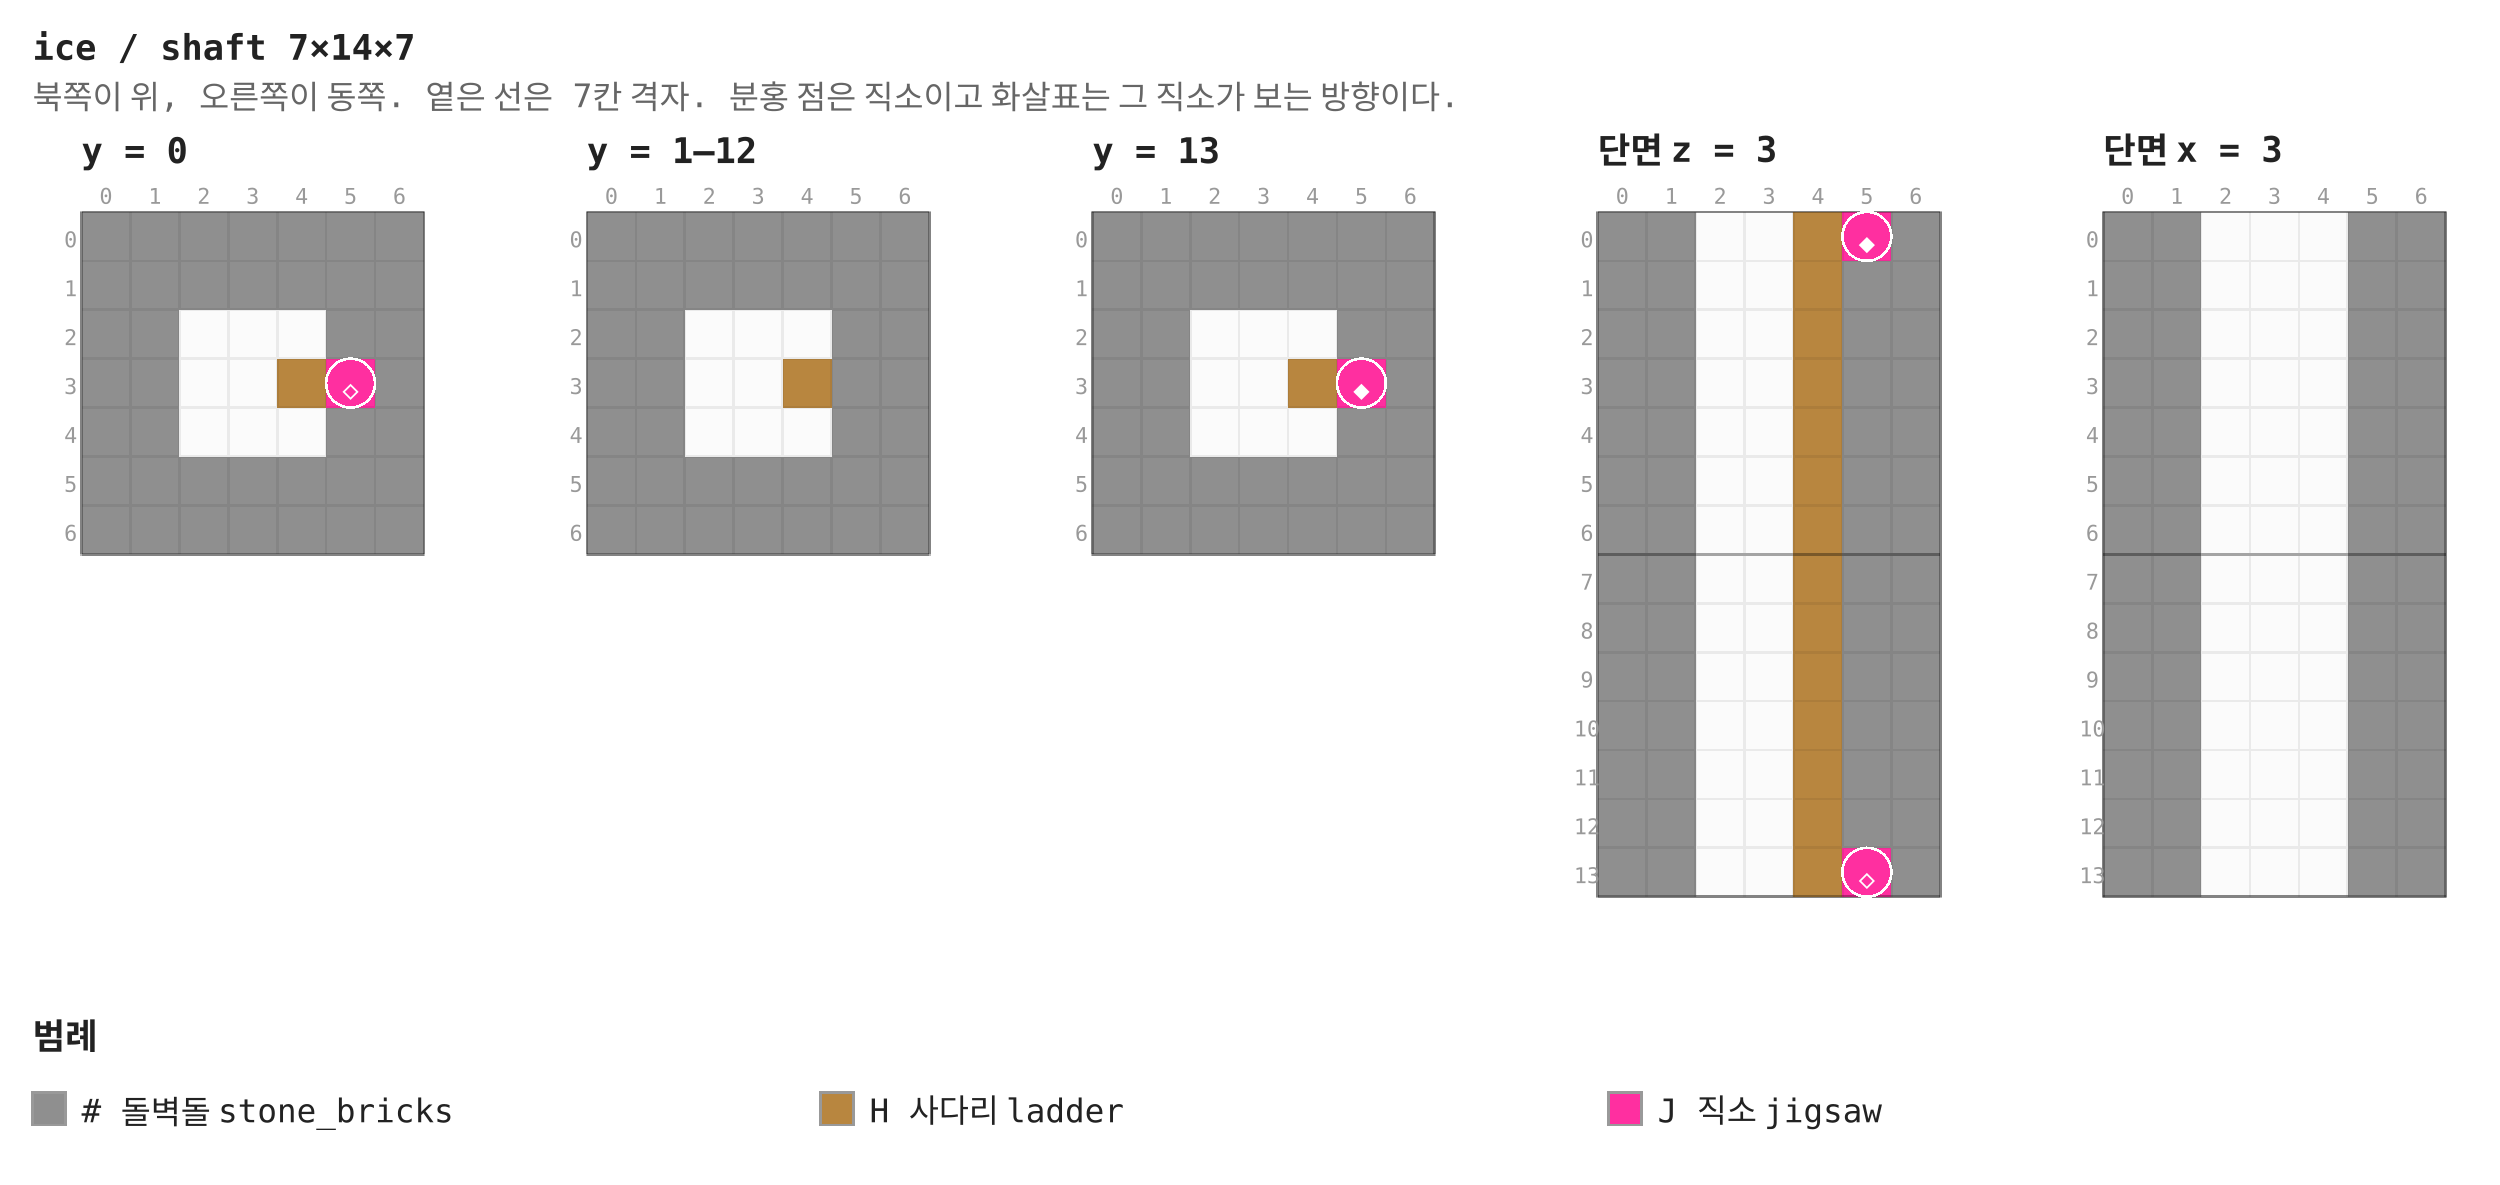
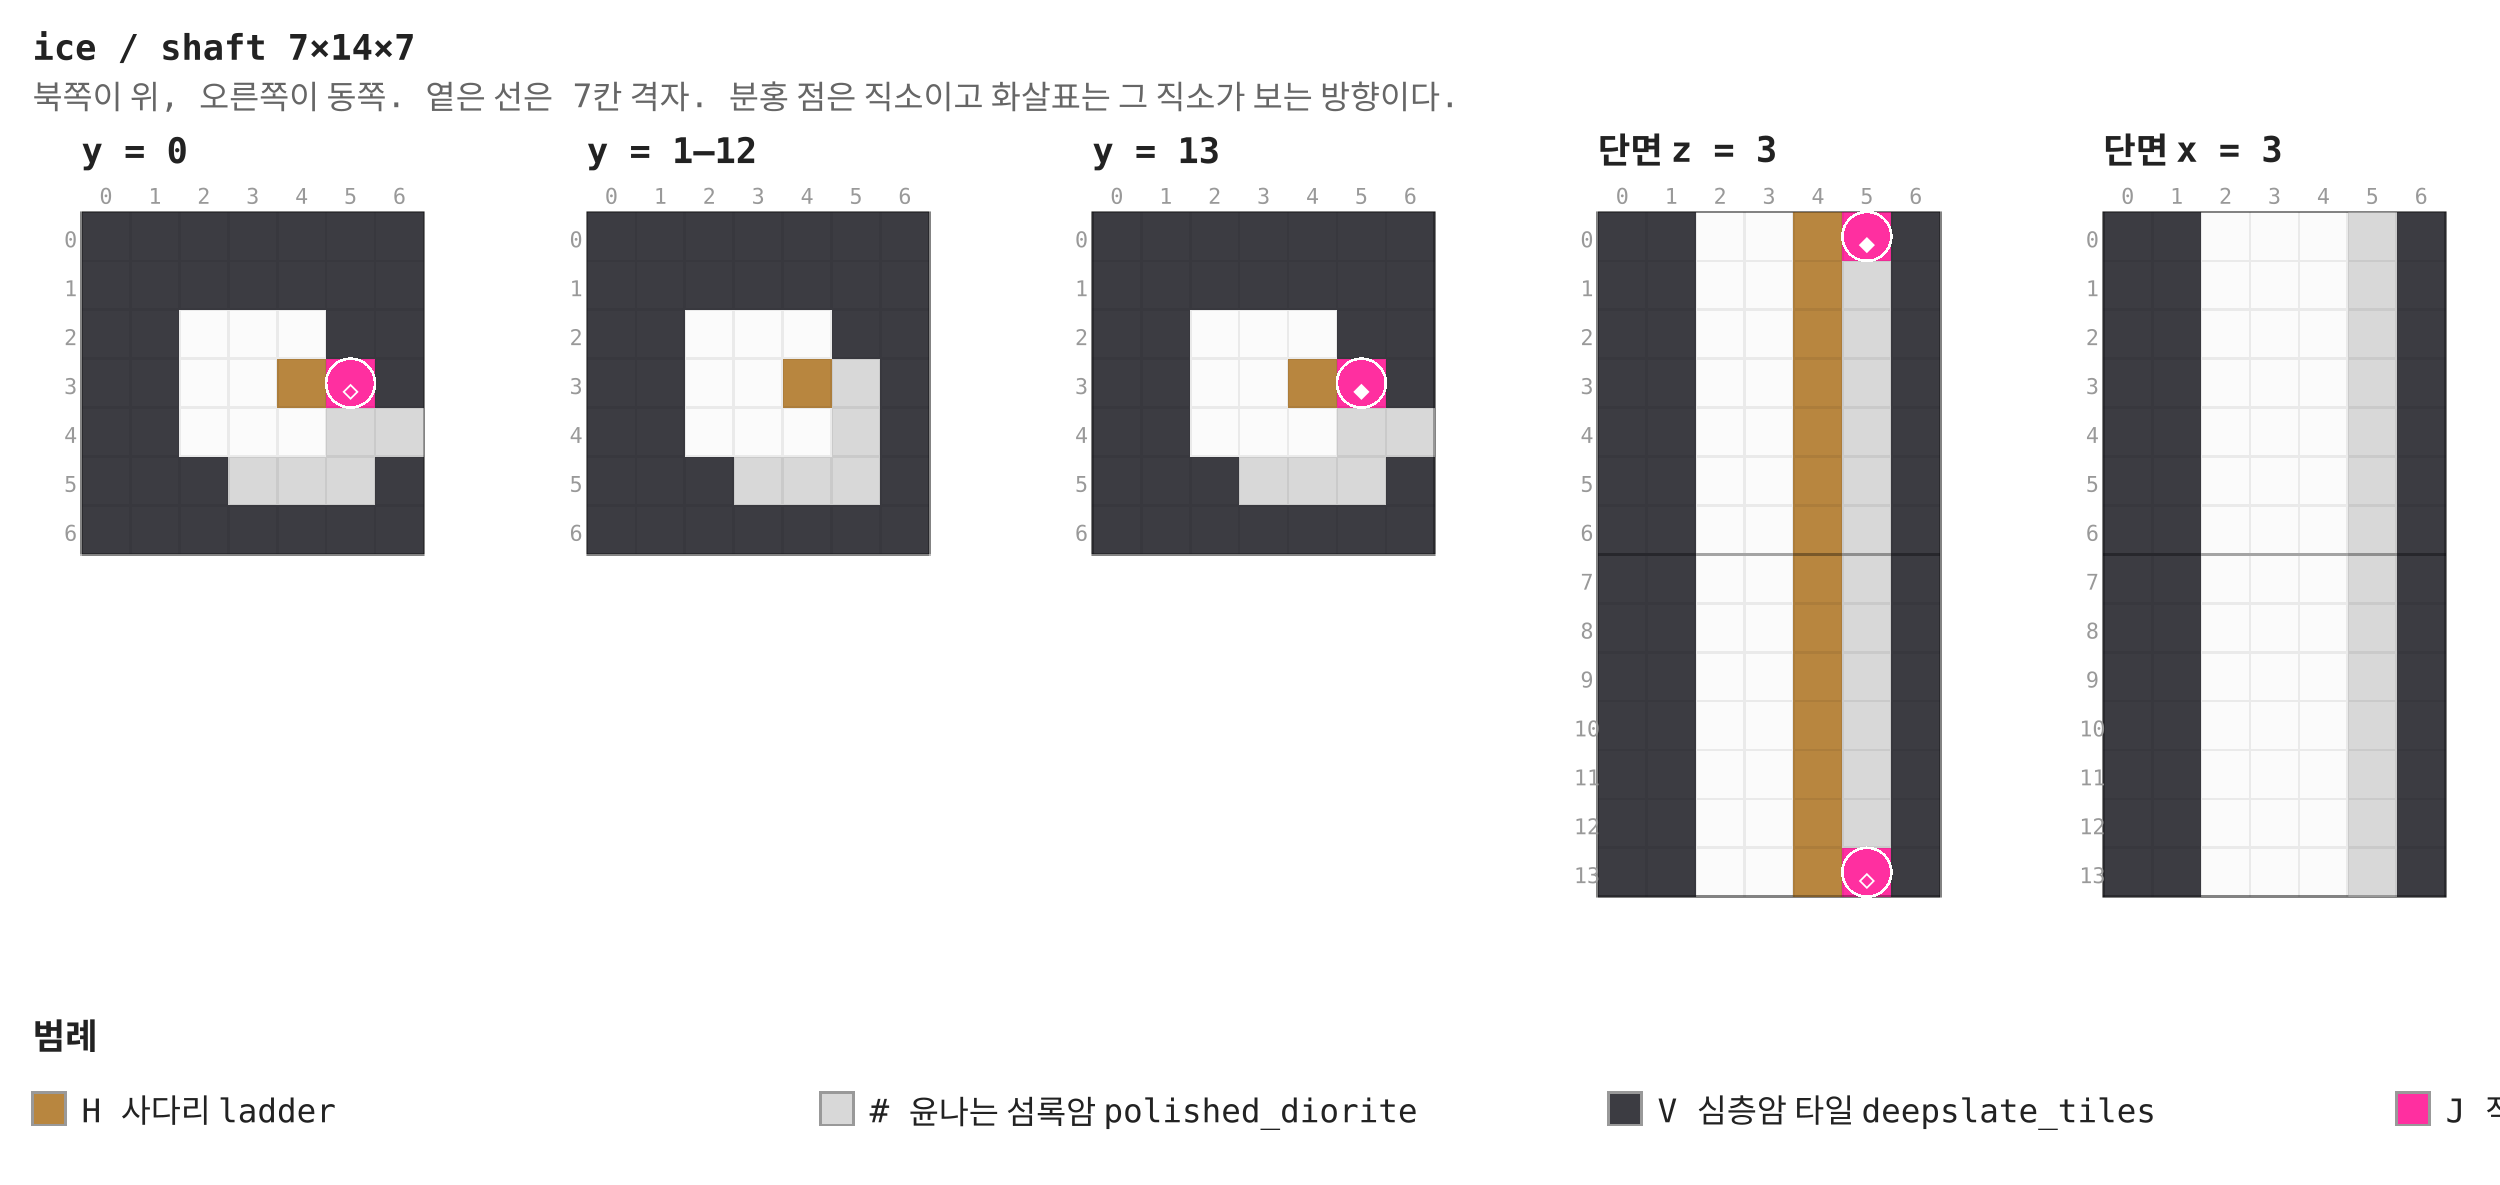
<svg xmlns="http://www.w3.org/2000/svg" width="920" height="436" viewBox="0 0 920 436" shape-rendering="crispEdges" font-family="Consolas,'Malgun Gothic','Noto Sans KR',monospace">
  <style>text{fill:#222;shape-rendering:auto}.cap{font-size:13px;font-weight:bold}.leg{font-size:12px}.sub{font-size:12px;fill:#666}.tick{font-size:8px;fill:#999;text-anchor:middle}.arrow{font-size:10px;fill:#fff;text-anchor:middle}.fine{stroke:#000;stroke-opacity:.07;stroke-width:1;fill:none}.grid{stroke:#000;stroke-opacity:.30;stroke-width:1}</style>
  <rect width="100%" height="100%" fill="#fff" />
  <text x="12" y="22" class="cap" font-size="16">ice / shaft   7×14×7</text>
  <text x="12" y="40" class="sub">북쪽이 위, 오른쪽이 동쪽. 옅은 선은 7칸 격자. 분홍 점은 직소이고 화살표는 그 직소가 보는 방향이다.</text>
  <text x="30" y="60" class="cap">y = 0</text>
  <rect x="30" y="78" width="126" height="126" fill="#fbfbfb" stroke="#bbb" />
-   <path transform="translate(30,78) scale(18)" fill="#8f8f8f" d="M0 0h7v1h-7zM0 1h7v1h-7zM0 2h2v1h-2zM5 2h2v1h-2zM0 3h2v1h-2zM6 3h1v1h-1zM0 4h2v1h-2zM5 4h2v1h-2zM0 5h7v1h-7zM0 6h7v1h-7z" />
+   <path transform="translate(30,78) scale(18)" fill="#3c3c42" d="M0 0h7v1h-7zM0 1h7v1h-7zM0 2h2v1h-2zM5 2h2v1h-2zM0 3h2v1h-2zM6 3h1v1h-1zM0 4h2v1h-2zM0 5h3v1h-3zM6 5h1v1h-1zM0 6h7v1h-7z" />
  <path transform="translate(30,78) scale(18)" fill="#b8863f" d="M4 3h1v1h-1z" />
  <path transform="translate(30,78) scale(18)" fill="#ff2fa0" d="M5 3h1v1h-1z" />
+   <path transform="translate(30,78) scale(18)" fill="#d8d8d8" d="M5 4h2v1h-2zM3 5h3v1h-3z" />
  <path class="fine" d="M48 78v126M66 78v126M84 78v126M102 78v126M120 78v126M138 78v126M30 96h126M30 114h126M30 132h126M30 150h126M30 168h126M30 186h126" />
  <line x1="30" y1="78" x2="30" y2="204" class="grid" />
  <line x1="156" y1="78" x2="156" y2="204" class="grid" />
  <line x1="30" y1="78" x2="156" y2="78" class="grid" />
  <line x1="30" y1="204" x2="156" y2="204" class="grid" />
  <text x="39.0" y="75" class="tick">0</text>
  <text x="57.0" y="75" class="tick">1</text>
  <text x="75.0" y="75" class="tick">2</text>
  <text x="93.0" y="75" class="tick">3</text>
  <text x="111.0" y="75" class="tick">4</text>
  <text x="129.0" y="75" class="tick">5</text>
  <text x="147.0" y="75" class="tick">6</text>
  <text x="26" y="91.0" class="tick" text-anchor="end">0</text>
  <text x="26" y="109.0" class="tick" text-anchor="end">1</text>
  <text x="26" y="127.0" class="tick" text-anchor="end">2</text>
  <text x="26" y="145.0" class="tick" text-anchor="end">3</text>
  <text x="26" y="163.0" class="tick" text-anchor="end">4</text>
  <text x="26" y="181.0" class="tick" text-anchor="end">5</text>
  <text x="26" y="199.0" class="tick" text-anchor="end">6</text>
  <circle cx="129.0" cy="141.0" r="9.0" fill="#ff2fa0" stroke="#fff" />
  <text x="129.0" y="146.8" class="arrow" font-size="16.2">◇</text>
  <text x="216" y="60" class="cap">y = 1–12</text>
  <rect x="216" y="78" width="126" height="126" fill="#fbfbfb" stroke="#bbb" />
-   <path transform="translate(216,78) scale(18)" fill="#8f8f8f" d="M0 0h7v1h-7zM0 1h7v1h-7zM0 2h2v1h-2zM5 2h2v1h-2zM0 3h2v1h-2zM5 3h2v1h-2zM0 4h2v1h-2zM5 4h2v1h-2zM0 5h7v1h-7zM0 6h7v1h-7z" />
+   <path transform="translate(216,78) scale(18)" fill="#3c3c42" d="M0 0h7v1h-7zM0 1h7v1h-7zM0 2h2v1h-2zM5 2h2v1h-2zM0 3h2v1h-2zM6 3h1v1h-1zM0 4h2v1h-2zM6 4h1v1h-1zM0 5h3v1h-3zM6 5h1v1h-1zM0 6h7v1h-7z" />
  <path transform="translate(216,78) scale(18)" fill="#b8863f" d="M4 3h1v1h-1z" />
+   <path transform="translate(216,78) scale(18)" fill="#d8d8d8" d="M5 3h1v1h-1zM5 4h1v1h-1zM3 5h3v1h-3z" />
  <path class="fine" d="M234 78v126M252 78v126M270 78v126M288 78v126M306 78v126M324 78v126M216 96h126M216 114h126M216 132h126M216 150h126M216 168h126M216 186h126" />
  <line x1="216" y1="78" x2="216" y2="204" class="grid" />
  <line x1="342" y1="78" x2="342" y2="204" class="grid" />
  <line x1="216" y1="78" x2="342" y2="78" class="grid" />
  <line x1="216" y1="204" x2="342" y2="204" class="grid" />
  <text x="225.0" y="75" class="tick">0</text>
  <text x="243.0" y="75" class="tick">1</text>
  <text x="261.0" y="75" class="tick">2</text>
  <text x="279.0" y="75" class="tick">3</text>
  <text x="297.0" y="75" class="tick">4</text>
  <text x="315.0" y="75" class="tick">5</text>
  <text x="333.0" y="75" class="tick">6</text>
  <text x="212" y="91.0" class="tick" text-anchor="end">0</text>
  <text x="212" y="109.0" class="tick" text-anchor="end">1</text>
  <text x="212" y="127.0" class="tick" text-anchor="end">2</text>
  <text x="212" y="145.0" class="tick" text-anchor="end">3</text>
  <text x="212" y="163.0" class="tick" text-anchor="end">4</text>
  <text x="212" y="181.0" class="tick" text-anchor="end">5</text>
  <text x="212" y="199.0" class="tick" text-anchor="end">6</text>
  <text x="402" y="60" class="cap">y = 13</text>
  <rect x="402" y="78" width="126" height="126" fill="#fbfbfb" stroke="#bbb" />
-   <path transform="translate(402,78) scale(18)" fill="#8f8f8f" d="M0 0h7v1h-7zM0 1h7v1h-7zM0 2h2v1h-2zM5 2h2v1h-2zM0 3h2v1h-2zM6 3h1v1h-1zM0 4h2v1h-2zM5 4h2v1h-2zM0 5h7v1h-7zM0 6h7v1h-7z" />
+   <path transform="translate(402,78) scale(18)" fill="#3c3c42" d="M0 0h7v1h-7zM0 1h7v1h-7zM0 2h2v1h-2zM5 2h2v1h-2zM0 3h2v1h-2zM6 3h1v1h-1zM0 4h2v1h-2zM0 5h3v1h-3zM6 5h1v1h-1zM0 6h7v1h-7z" />
  <path transform="translate(402,78) scale(18)" fill="#b8863f" d="M4 3h1v1h-1z" />
  <path transform="translate(402,78) scale(18)" fill="#ff2fa0" d="M5 3h1v1h-1z" />
+   <path transform="translate(402,78) scale(18)" fill="#d8d8d8" d="M5 4h2v1h-2zM3 5h3v1h-3z" />
  <path class="fine" d="M420 78v126M438 78v126M456 78v126M474 78v126M492 78v126M510 78v126M402 96h126M402 114h126M402 132h126M402 150h126M402 168h126M402 186h126" />
  <line x1="402" y1="78" x2="402" y2="204" class="grid" />
  <line x1="528" y1="78" x2="528" y2="204" class="grid" />
  <line x1="402" y1="78" x2="528" y2="78" class="grid" />
  <line x1="402" y1="204" x2="528" y2="204" class="grid" />
  <text x="411.0" y="75" class="tick">0</text>
  <text x="429.0" y="75" class="tick">1</text>
  <text x="447.0" y="75" class="tick">2</text>
  <text x="465.0" y="75" class="tick">3</text>
  <text x="483.0" y="75" class="tick">4</text>
  <text x="501.0" y="75" class="tick">5</text>
  <text x="519.0" y="75" class="tick">6</text>
  <text x="398" y="91.0" class="tick" text-anchor="end">0</text>
  <text x="398" y="109.0" class="tick" text-anchor="end">1</text>
  <text x="398" y="127.0" class="tick" text-anchor="end">2</text>
  <text x="398" y="145.0" class="tick" text-anchor="end">3</text>
  <text x="398" y="163.0" class="tick" text-anchor="end">4</text>
  <text x="398" y="181.0" class="tick" text-anchor="end">5</text>
  <text x="398" y="199.0" class="tick" text-anchor="end">6</text>
  <circle cx="501.0" cy="141.0" r="9.0" fill="#ff2fa0" stroke="#fff" />
  <text x="501.0" y="146.8" class="arrow" font-size="16.2">◆</text>
  <text x="588" y="60" class="cap">단면 z = 3</text>
  <rect x="588" y="78" width="126" height="252" fill="#fbfbfb" stroke="#bbb" />
-   <path transform="translate(588,78) scale(18)" fill="#8f8f8f" d="M0 0h2v1h-2zM6 0h1v1h-1zM0 1h2v1h-2zM5 1h2v1h-2zM0 2h2v1h-2zM5 2h2v1h-2zM0 3h2v1h-2zM5 3h2v1h-2zM0 4h2v1h-2zM5 4h2v1h-2zM0 5h2v1h-2zM5 5h2v1h-2zM0 6h2v1h-2zM5 6h2v1h-2zM0 7h2v1h-2zM5 7h2v1h-2zM0 8h2v1h-2zM5 8h2v1h-2zM0 9h2v1h-2zM5 9h2v1h-2zM0 10h2v1h-2zM5 10h2v1h-2zM0 11h2v1h-2zM5 11h2v1h-2zM0 12h2v1h-2zM5 12h2v1h-2zM0 13h2v1h-2zM6 13h1v1h-1z" />
+   <path transform="translate(588,78) scale(18)" fill="#3c3c42" d="M0 0h2v1h-2zM6 0h1v1h-1zM0 1h2v1h-2zM6 1h1v1h-1zM0 2h2v1h-2zM6 2h1v1h-1zM0 3h2v1h-2zM6 3h1v1h-1zM0 4h2v1h-2zM6 4h1v1h-1zM0 5h2v1h-2zM6 5h1v1h-1zM0 6h2v1h-2zM6 6h1v1h-1zM0 7h2v1h-2zM6 7h1v1h-1zM0 8h2v1h-2zM6 8h1v1h-1zM0 9h2v1h-2zM6 9h1v1h-1zM0 10h2v1h-2zM6 10h1v1h-1zM0 11h2v1h-2zM6 11h1v1h-1zM0 12h2v1h-2zM6 12h1v1h-1zM0 13h2v1h-2zM6 13h1v1h-1z" />
  <path transform="translate(588,78) scale(18)" fill="#b8863f" d="M4 0h1v1h-1zM4 1h1v1h-1zM4 2h1v1h-1zM4 3h1v1h-1zM4 4h1v1h-1zM4 5h1v1h-1zM4 6h1v1h-1zM4 7h1v1h-1zM4 8h1v1h-1zM4 9h1v1h-1zM4 10h1v1h-1zM4 11h1v1h-1zM4 12h1v1h-1zM4 13h1v1h-1z" />
  <path transform="translate(588,78) scale(18)" fill="#ff2fa0" d="M5 0h1v1h-1zM5 13h1v1h-1z" />
+   <path transform="translate(588,78) scale(18)" fill="#d8d8d8" d="M5 1h1v1h-1zM5 2h1v1h-1zM5 3h1v1h-1zM5 4h1v1h-1zM5 5h1v1h-1zM5 6h1v1h-1zM5 7h1v1h-1zM5 8h1v1h-1zM5 9h1v1h-1zM5 10h1v1h-1zM5 11h1v1h-1zM5 12h1v1h-1z" />
  <path class="fine" d="M606 78v252M624 78v252M642 78v252M660 78v252M678 78v252M696 78v252M588 96h126M588 114h126M588 132h126M588 150h126M588 168h126M588 186h126M588 204h126M588 222h126M588 240h126M588 258h126M588 276h126M588 294h126M588 312h126" />
  <line x1="588" y1="78" x2="588" y2="330" class="grid" />
  <line x1="714" y1="78" x2="714" y2="330" class="grid" />
  <line x1="588" y1="78" x2="714" y2="78" class="grid" />
  <line x1="588" y1="204" x2="714" y2="204" class="grid" />
  <line x1="588" y1="330" x2="714" y2="330" class="grid" />
  <text x="597.0" y="75" class="tick">0</text>
  <text x="615.0" y="75" class="tick">1</text>
  <text x="633.0" y="75" class="tick">2</text>
  <text x="651.0" y="75" class="tick">3</text>
  <text x="669.0" y="75" class="tick">4</text>
  <text x="687.0" y="75" class="tick">5</text>
  <text x="705.0" y="75" class="tick">6</text>
  <text x="584" y="91.0" class="tick" text-anchor="end">0</text>
  <text x="584" y="109.0" class="tick" text-anchor="end">1</text>
  <text x="584" y="127.0" class="tick" text-anchor="end">2</text>
  <text x="584" y="145.0" class="tick" text-anchor="end">3</text>
  <text x="584" y="163.0" class="tick" text-anchor="end">4</text>
  <text x="584" y="181.0" class="tick" text-anchor="end">5</text>
  <text x="584" y="199.0" class="tick" text-anchor="end">6</text>
  <text x="584" y="217.0" class="tick" text-anchor="end">7</text>
  <text x="584" y="235.0" class="tick" text-anchor="end">8</text>
  <text x="584" y="253.0" class="tick" text-anchor="end">9</text>
  <text x="584" y="271.0" class="tick" text-anchor="end">10</text>
  <text x="584" y="289.0" class="tick" text-anchor="end">11</text>
  <text x="584" y="307.0" class="tick" text-anchor="end">12</text>
  <text x="584" y="325.0" class="tick" text-anchor="end">13</text>
  <circle cx="687.0" cy="321.0" r="9.0" fill="#ff2fa0" stroke="#fff" />
  <text x="687.0" y="326.8" class="arrow" font-size="16.2">◇</text>
  <circle cx="687.0" cy="87.0" r="9.0" fill="#ff2fa0" stroke="#fff" />
  <text x="687.0" y="92.8" class="arrow" font-size="16.2">◆</text>
  <text x="774" y="60" class="cap">단면 x = 3</text>
  <rect x="774" y="78" width="126" height="252" fill="#fbfbfb" stroke="#bbb" />
-   <path transform="translate(774,78) scale(18)" fill="#8f8f8f" d="M0 0h2v1h-2zM5 0h2v1h-2zM0 1h2v1h-2zM5 1h2v1h-2zM0 2h2v1h-2zM5 2h2v1h-2zM0 3h2v1h-2zM5 3h2v1h-2zM0 4h2v1h-2zM5 4h2v1h-2zM0 5h2v1h-2zM5 5h2v1h-2zM0 6h2v1h-2zM5 6h2v1h-2zM0 7h2v1h-2zM5 7h2v1h-2zM0 8h2v1h-2zM5 8h2v1h-2zM0 9h2v1h-2zM5 9h2v1h-2zM0 10h2v1h-2zM5 10h2v1h-2zM0 11h2v1h-2zM5 11h2v1h-2zM0 12h2v1h-2zM5 12h2v1h-2zM0 13h2v1h-2zM5 13h2v1h-2z" />
+   <path transform="translate(774,78) scale(18)" fill="#3c3c42" d="M0 0h2v1h-2zM6 0h1v1h-1zM0 1h2v1h-2zM6 1h1v1h-1zM0 2h2v1h-2zM6 2h1v1h-1zM0 3h2v1h-2zM6 3h1v1h-1zM0 4h2v1h-2zM6 4h1v1h-1zM0 5h2v1h-2zM6 5h1v1h-1zM0 6h2v1h-2zM6 6h1v1h-1zM0 7h2v1h-2zM6 7h1v1h-1zM0 8h2v1h-2zM6 8h1v1h-1zM0 9h2v1h-2zM6 9h1v1h-1zM0 10h2v1h-2zM6 10h1v1h-1zM0 11h2v1h-2zM6 11h1v1h-1zM0 12h2v1h-2zM6 12h1v1h-1zM0 13h2v1h-2zM6 13h1v1h-1z" />
+   <path transform="translate(774,78) scale(18)" fill="#d8d8d8" d="M5 0h1v1h-1zM5 1h1v1h-1zM5 2h1v1h-1zM5 3h1v1h-1zM5 4h1v1h-1zM5 5h1v1h-1zM5 6h1v1h-1zM5 7h1v1h-1zM5 8h1v1h-1zM5 9h1v1h-1zM5 10h1v1h-1zM5 11h1v1h-1zM5 12h1v1h-1zM5 13h1v1h-1z" />
  <path class="fine" d="M792 78v252M810 78v252M828 78v252M846 78v252M864 78v252M882 78v252M774 96h126M774 114h126M774 132h126M774 150h126M774 168h126M774 186h126M774 204h126M774 222h126M774 240h126M774 258h126M774 276h126M774 294h126M774 312h126" />
  <line x1="774" y1="78" x2="774" y2="330" class="grid" />
  <line x1="900" y1="78" x2="900" y2="330" class="grid" />
  <line x1="774" y1="78" x2="900" y2="78" class="grid" />
  <line x1="774" y1="204" x2="900" y2="204" class="grid" />
  <line x1="774" y1="330" x2="900" y2="330" class="grid" />
  <text x="783.0" y="75" class="tick">0</text>
  <text x="801.0" y="75" class="tick">1</text>
  <text x="819.0" y="75" class="tick">2</text>
  <text x="837.0" y="75" class="tick">3</text>
  <text x="855.0" y="75" class="tick">4</text>
  <text x="873.0" y="75" class="tick">5</text>
  <text x="891.0" y="75" class="tick">6</text>
  <text x="770" y="91.0" class="tick" text-anchor="end">0</text>
  <text x="770" y="109.0" class="tick" text-anchor="end">1</text>
  <text x="770" y="127.0" class="tick" text-anchor="end">2</text>
  <text x="770" y="145.0" class="tick" text-anchor="end">3</text>
  <text x="770" y="163.0" class="tick" text-anchor="end">4</text>
  <text x="770" y="181.0" class="tick" text-anchor="end">5</text>
  <text x="770" y="199.0" class="tick" text-anchor="end">6</text>
  <text x="770" y="217.0" class="tick" text-anchor="end">7</text>
  <text x="770" y="235.0" class="tick" text-anchor="end">8</text>
  <text x="770" y="253.0" class="tick" text-anchor="end">9</text>
  <text x="770" y="271.0" class="tick" text-anchor="end">10</text>
  <text x="770" y="289.0" class="tick" text-anchor="end">11</text>
  <text x="770" y="307.0" class="tick" text-anchor="end">12</text>
  <text x="770" y="325.0" class="tick" text-anchor="end">13</text>
  <text x="12" y="386" class="cap">범례</text>
-   <rect x="12" y="402" width="12" height="12" fill="#8f8f8f" stroke="#999" />
-   <text x="30" y="413" class="leg">#  돌벽돌  stone_bricks</text>
-   <rect x="302" y="402" width="12" height="12" fill="#b8863f" stroke="#999" />
-   <text x="320" y="413" class="leg">H  사다리  ladder</text>
-   <rect x="592" y="402" width="12" height="12" fill="#ff2fa0" stroke="#999" />
-   <text x="610" y="413" class="leg">J  직소  jigsaw</text>
+   <rect x="12" y="402" width="12" height="12" fill="#b8863f" stroke="#999" />
+   <text x="30" y="413" class="leg">H  사다리  ladder</text>
+   <rect x="302" y="402" width="12" height="12" fill="#d8d8d8" stroke="#999" />
+   <text x="320" y="413" class="leg">#  윤나는 섬록암  polished_diorite</text>
+   <rect x="592" y="402" width="12" height="12" fill="#3c3c42" stroke="#999" />
+   <text x="610" y="413" class="leg">V  심층암 타일  deepslate_tiles</text>
+   <rect x="882" y="402" width="12" height="12" fill="#ff2fa0" stroke="#999" />
+   <text x="900" y="413" class="leg">J  직소  jigsaw</text>
</svg>
